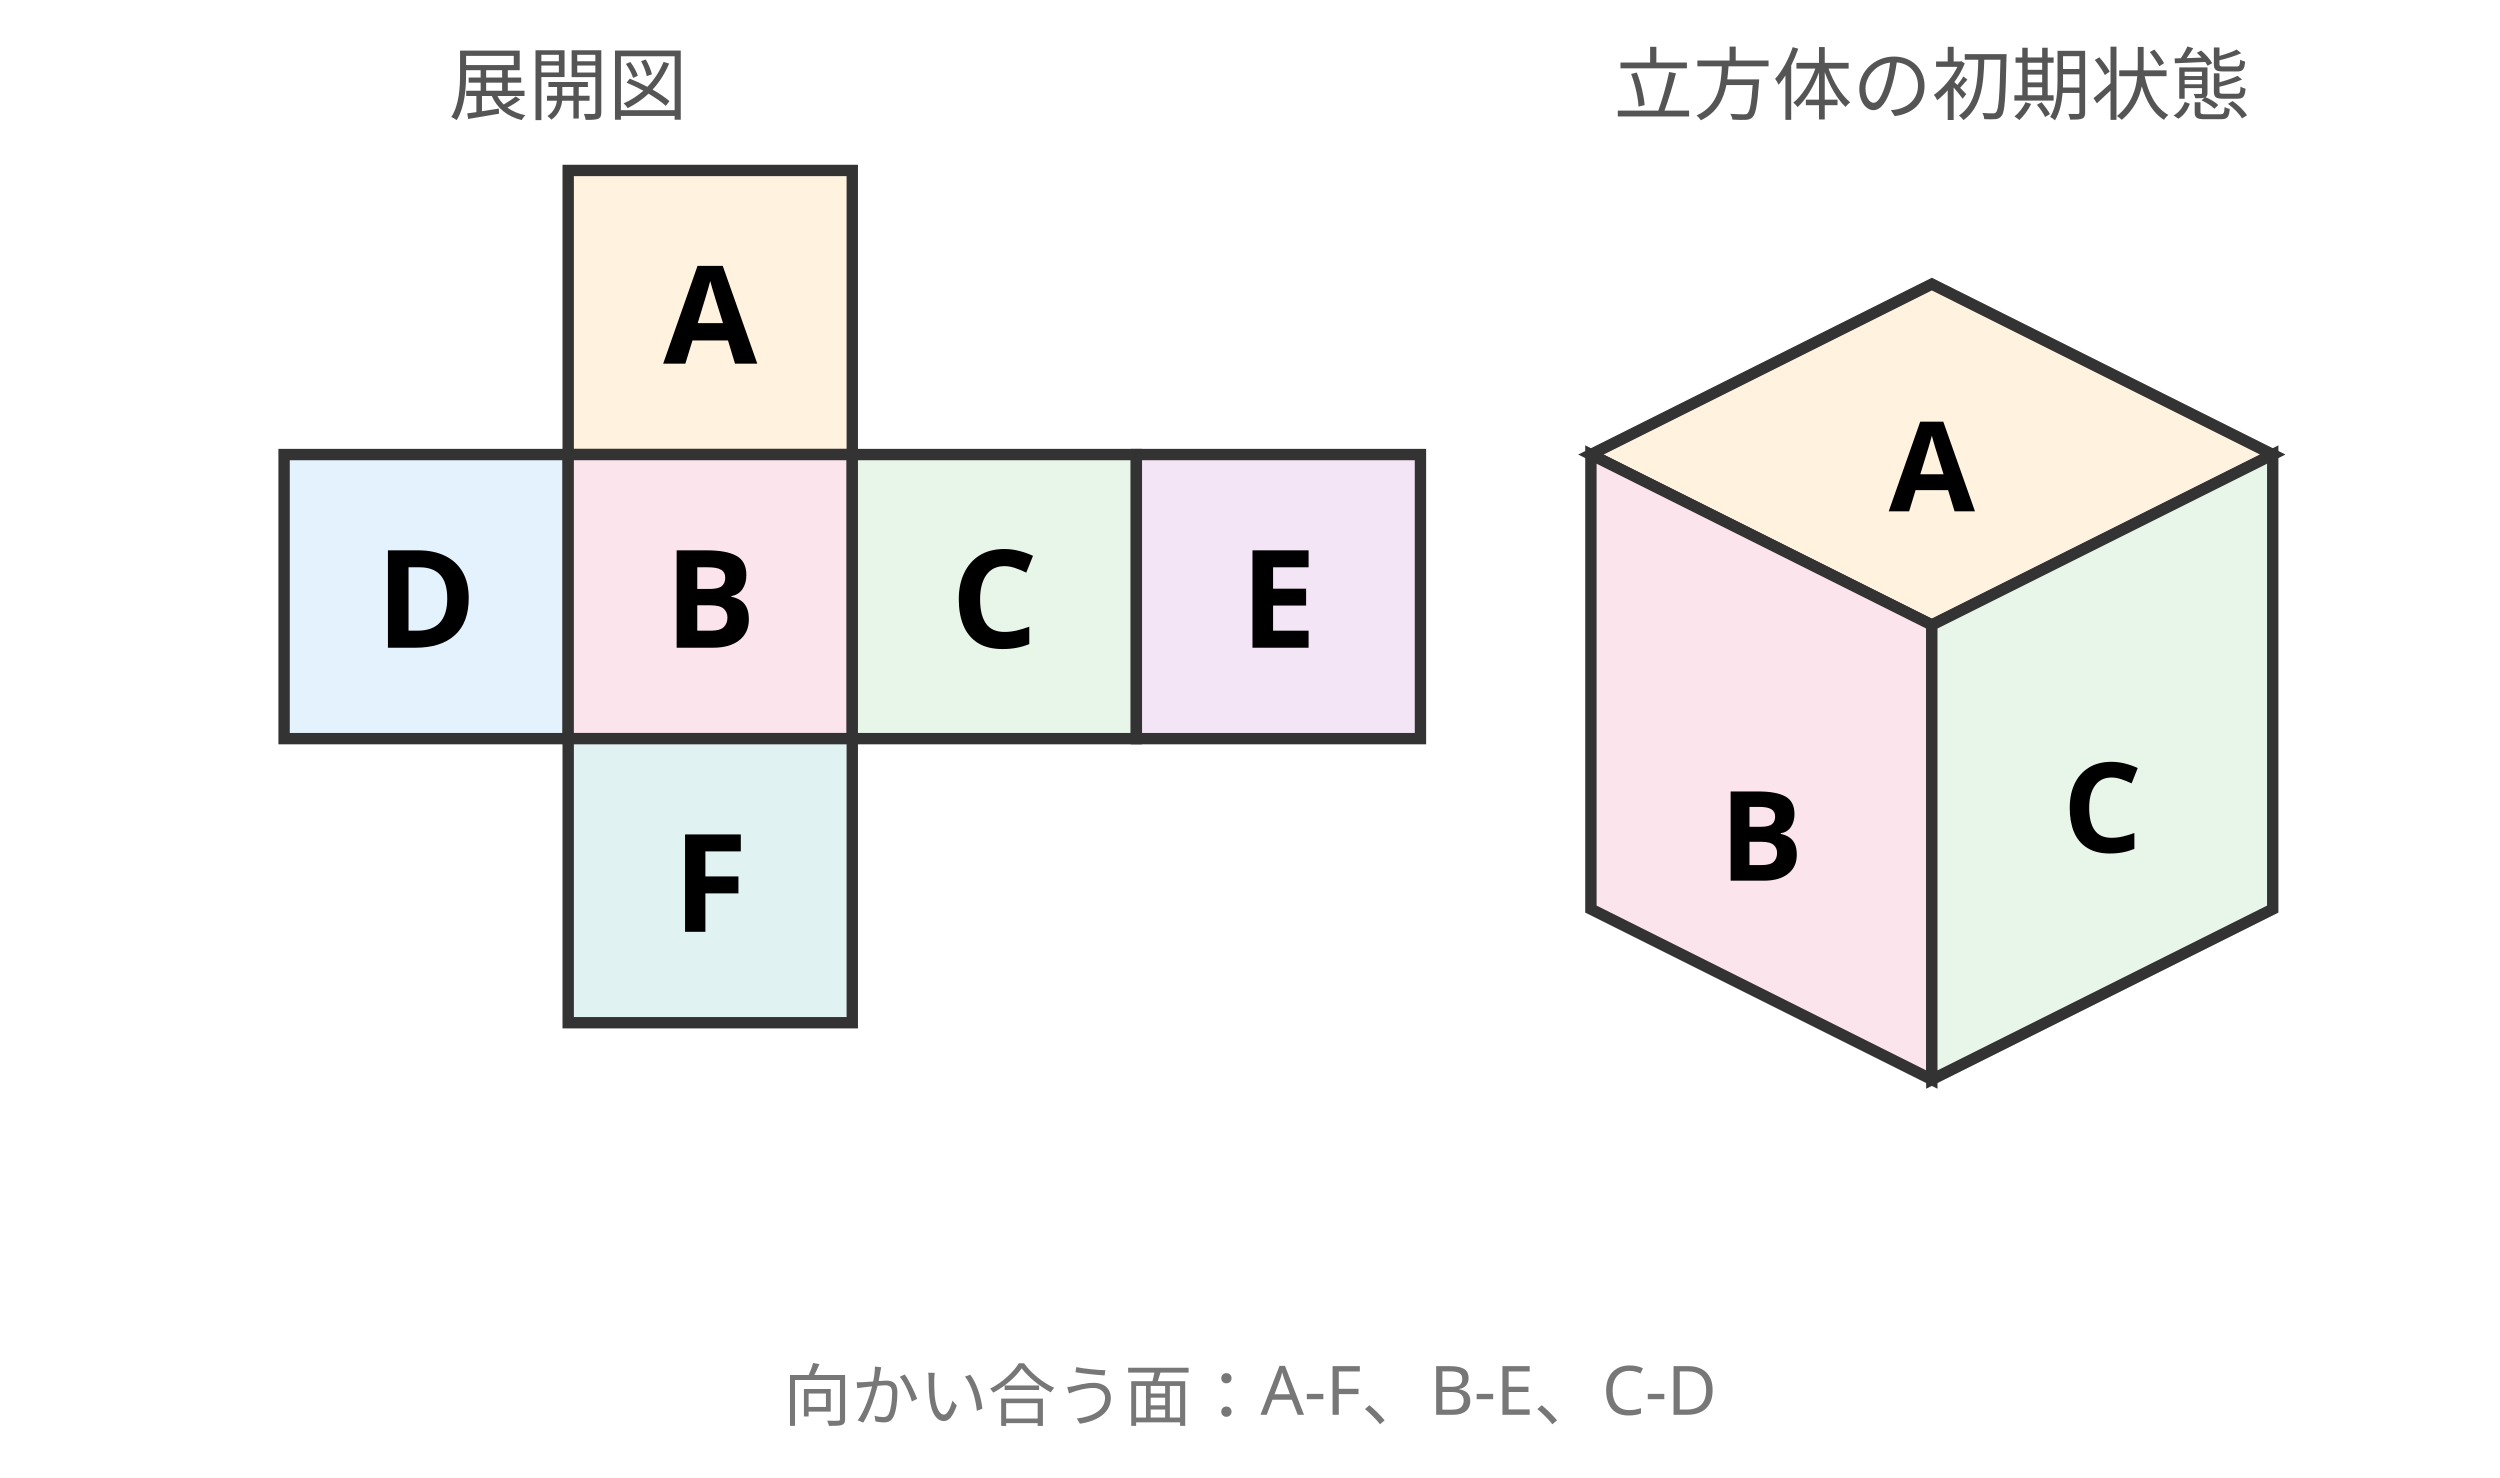
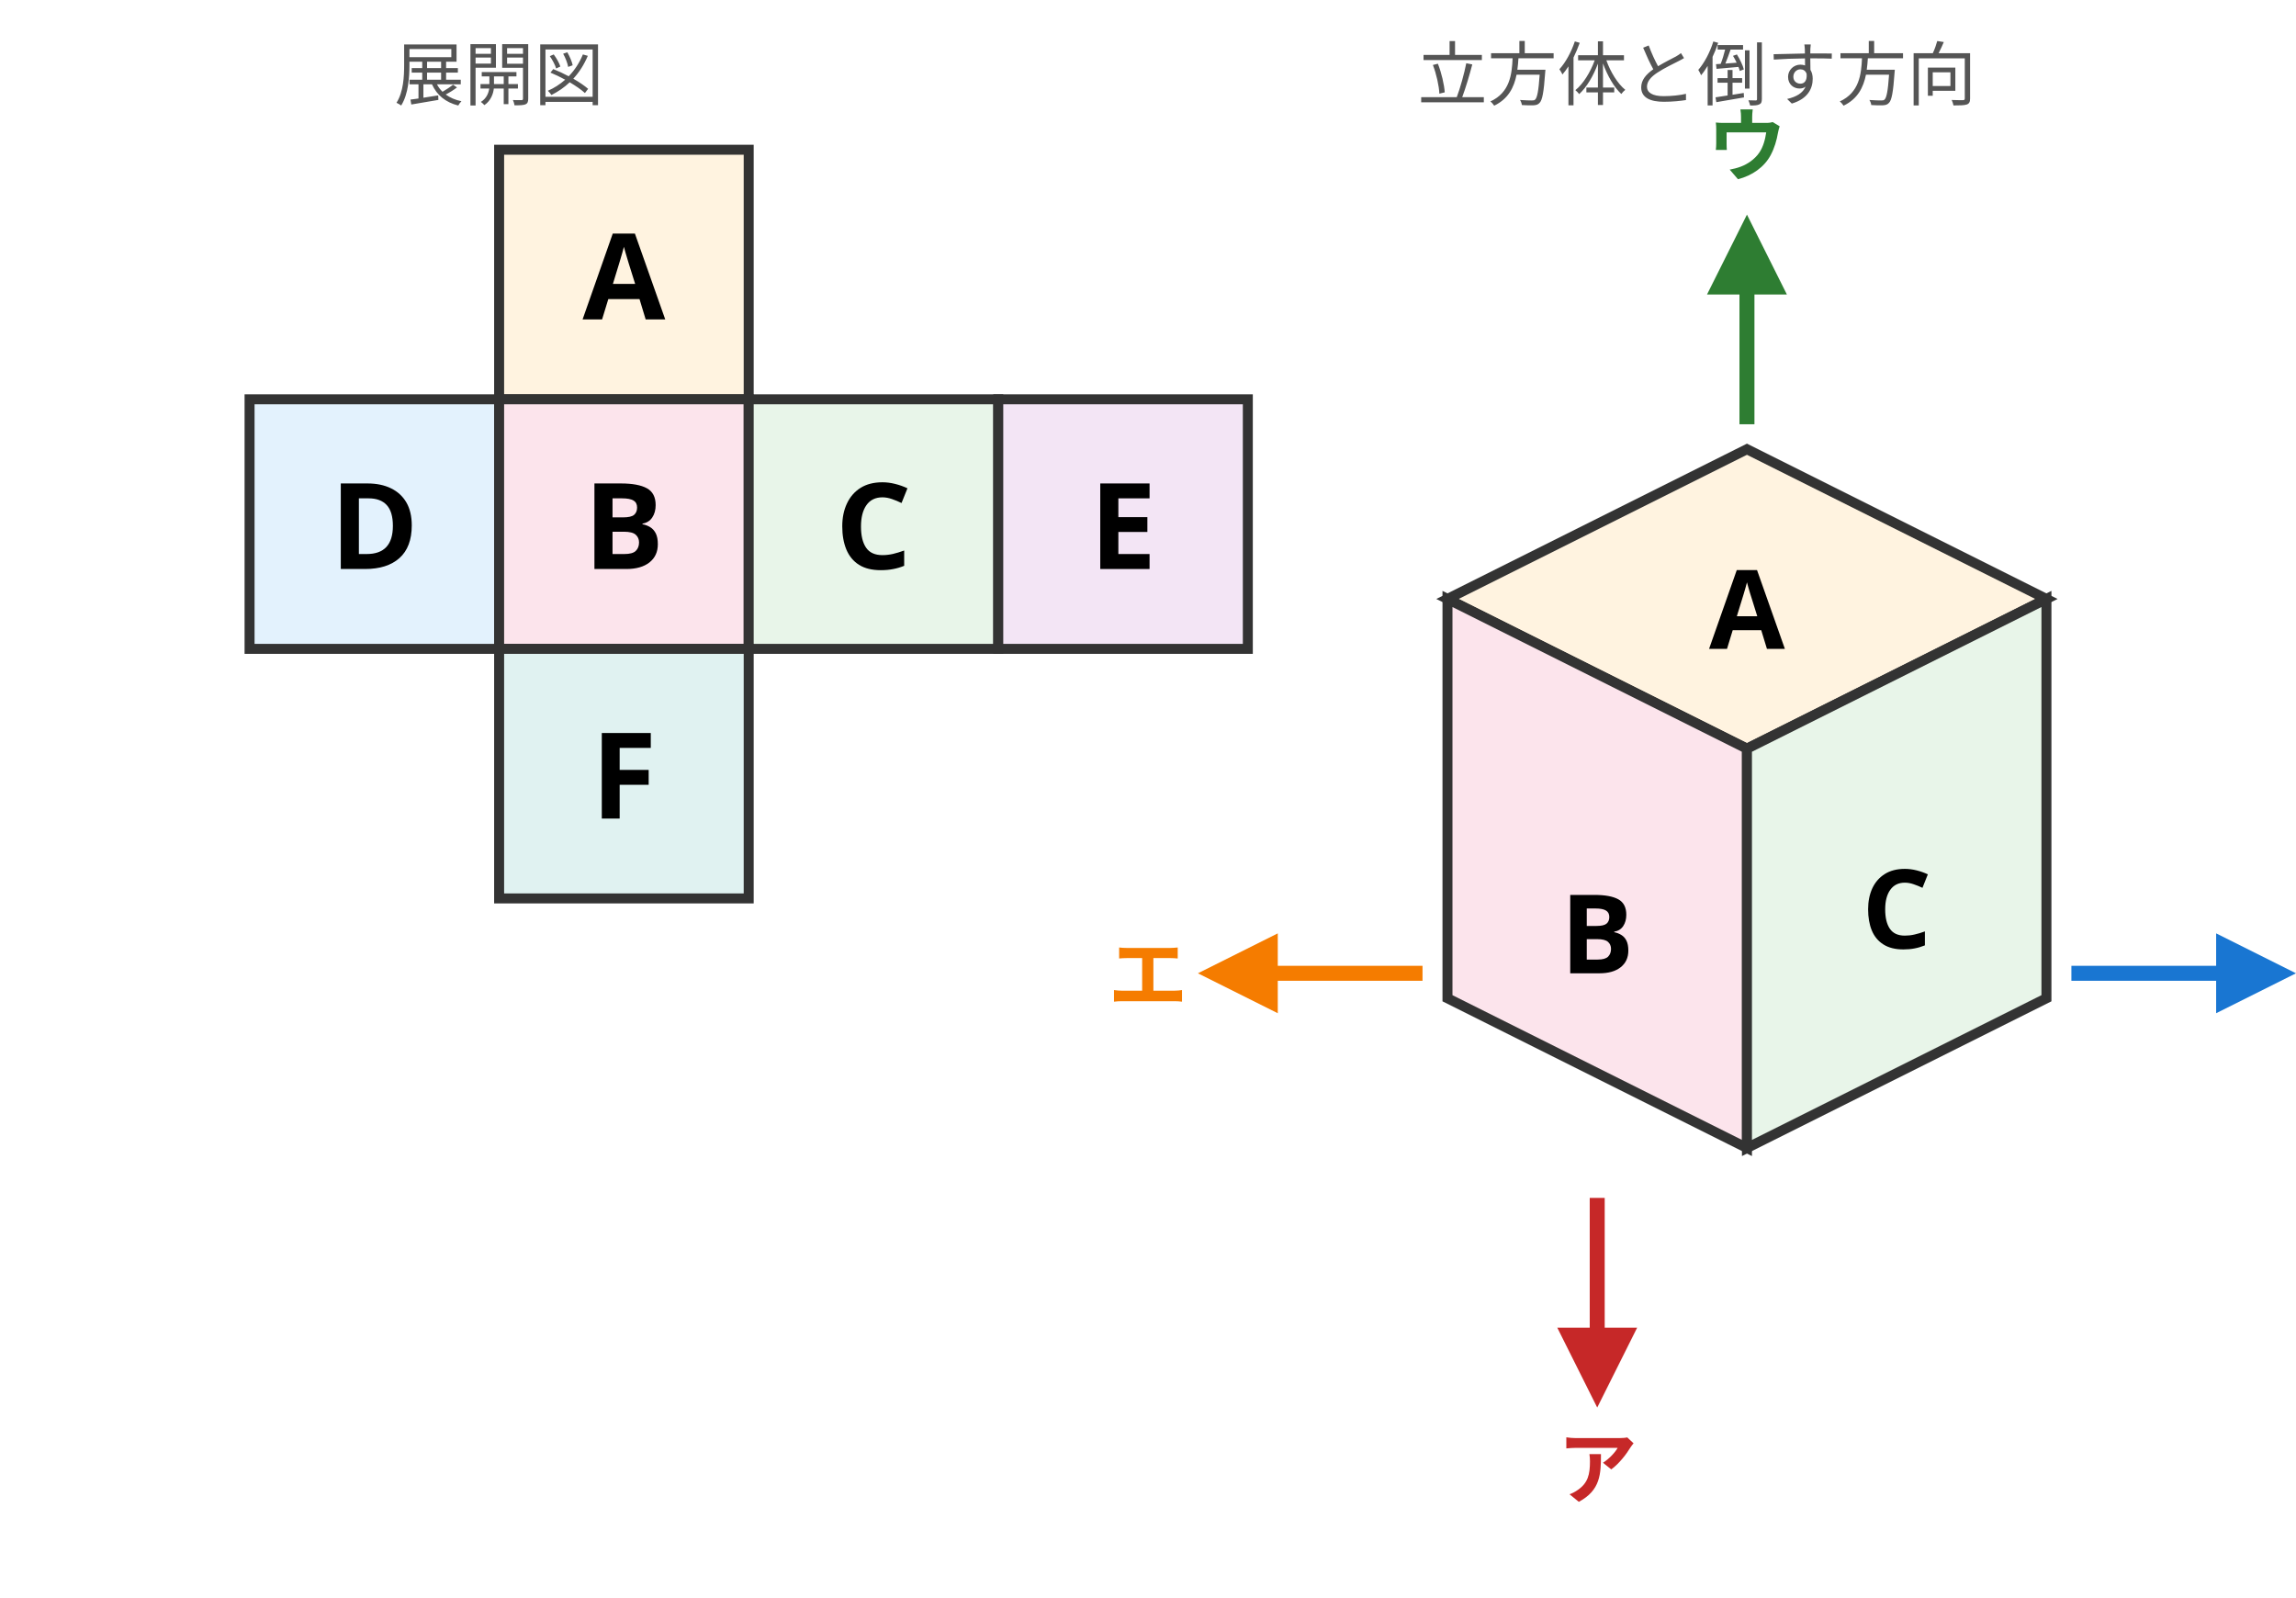
- <svg xmlns="http://www.w3.org/2000/svg" viewBox="0 0 440 260" width="100%">
+ <svg xmlns="http://www.w3.org/2000/svg" viewBox="0 0 460 320" width="100%">
  <text x="100" y="20" text-anchor="middle" font-family="sans-serif" font-size="14" fill="#555">展開図</text>
  <g transform="translate(50, 30)" font-family="sans-serif">
    <rect x="50" y="0" width="50" height="50" fill="#fff3e0" stroke="#333" stroke-width="2" />
    <text x="75" y="34" text-anchor="middle" font-size="24" font-weight="bold">A</text>
    <rect x="0" y="50" width="50" height="50" fill="#e3f2fd" stroke="#333" stroke-width="2" />
    <text x="25" y="84" text-anchor="middle" font-size="24" font-weight="bold">D</text>
    <rect x="50" y="50" width="50" height="50" fill="#fce4ec" stroke="#333" stroke-width="2" />
    <text x="75" y="84" text-anchor="middle" font-size="24" font-weight="bold">B</text>
    <rect x="100" y="50" width="50" height="50" fill="#e8f5e9" stroke="#333" stroke-width="2" />
    <text x="125" y="84" text-anchor="middle" font-size="24" font-weight="bold">C</text>
    <rect x="150" y="50" width="50" height="50" fill="#f3e5f5" stroke="#333" stroke-width="2" />
    <text x="175" y="84" text-anchor="middle" font-size="24" font-weight="bold">E</text>
    <rect x="50" y="100" width="50" height="50" fill="#e0f2f1" stroke="#333" stroke-width="2" />
    <text x="75" y="134" text-anchor="middle" font-size="24" font-weight="bold">F</text>
  </g>
-   <text x="340" y="20" text-anchor="middle" font-family="sans-serif" font-size="14" fill="#555">立方体の初期状態</text>
-   <g transform="translate(280, 50)" font-family="sans-serif">
+   <text x="340" y="20" text-anchor="middle" font-family="sans-serif" font-size="14" fill="#555">立方体と倒す方向</text>
+   <g transform="translate(290, 90)" font-family="sans-serif">
    <polygon points="0,30 60,0 120,30 60,60" fill="#fff3e0" stroke="#333" stroke-width="2" />
    <text x="60" y="40" text-anchor="middle" font-size="22" font-weight="bold">A</text>
    <polygon points="0,30 60,60 60,140 0,110" fill="#fce4ec" stroke="#333" stroke-width="2" />
    <text x="30" y="105" text-anchor="middle" font-size="22" font-weight="bold">B</text>
    <polygon points="60,60 120,30 120,110 60,140" fill="#e8f5e9" stroke="#333" stroke-width="2" />
    <text x="90" y="100" text-anchor="middle" font-size="22" font-weight="bold">C</text>
+     <g stroke="#c62828" stroke-width="3" fill="none">
+       <line x1="30" y1="150" x2="30" y2="180" />
+     </g>
+     <polygon points="22,176 30,192 38,176" fill="#c62828" />
+     <text x="30" y="210" text-anchor="middle" font-size="16" font-weight="bold" fill="#c62828">ア</text>
+     <g stroke="#1976d2" stroke-width="3" fill="none">
+       <line x1="125" y1="105" x2="158" y2="105" />
+     </g>
+     <polygon points="154,97 170,105 154,113" fill="#1976d2" />
+     <text x="180" y="111" text-anchor="middle" font-size="16" font-weight="bold" fill="#1976d2">イ</text>
+     <g stroke="#2e7d32" stroke-width="3" fill="none">
+       <line x1="60" y1="-5" x2="60" y2="-35" />
+     </g>
+     <polygon points="52,-31 60,-47 68,-31" fill="#2e7d32" />
+     <text x="60" y="-55" text-anchor="middle" font-size="16" font-weight="bold" fill="#2e7d32">ウ</text>
+     <g stroke="#f57c00" stroke-width="3" fill="none">
+       <line x1="-5" y1="105" x2="-38" y2="105" />
+     </g>
+     <polygon points="-34,97 -50,105 -34,113" fill="#f57c00" />
+     <text x="-60" y="111" text-anchor="middle" font-size="16" font-weight="bold" fill="#f57c00">エ</text>
  </g>
-   <text x="220" y="250" text-anchor="middle" font-family="sans-serif" font-size="12" fill="#777">向かい合う面：A-F、B-E、C-D</text>
</svg>
